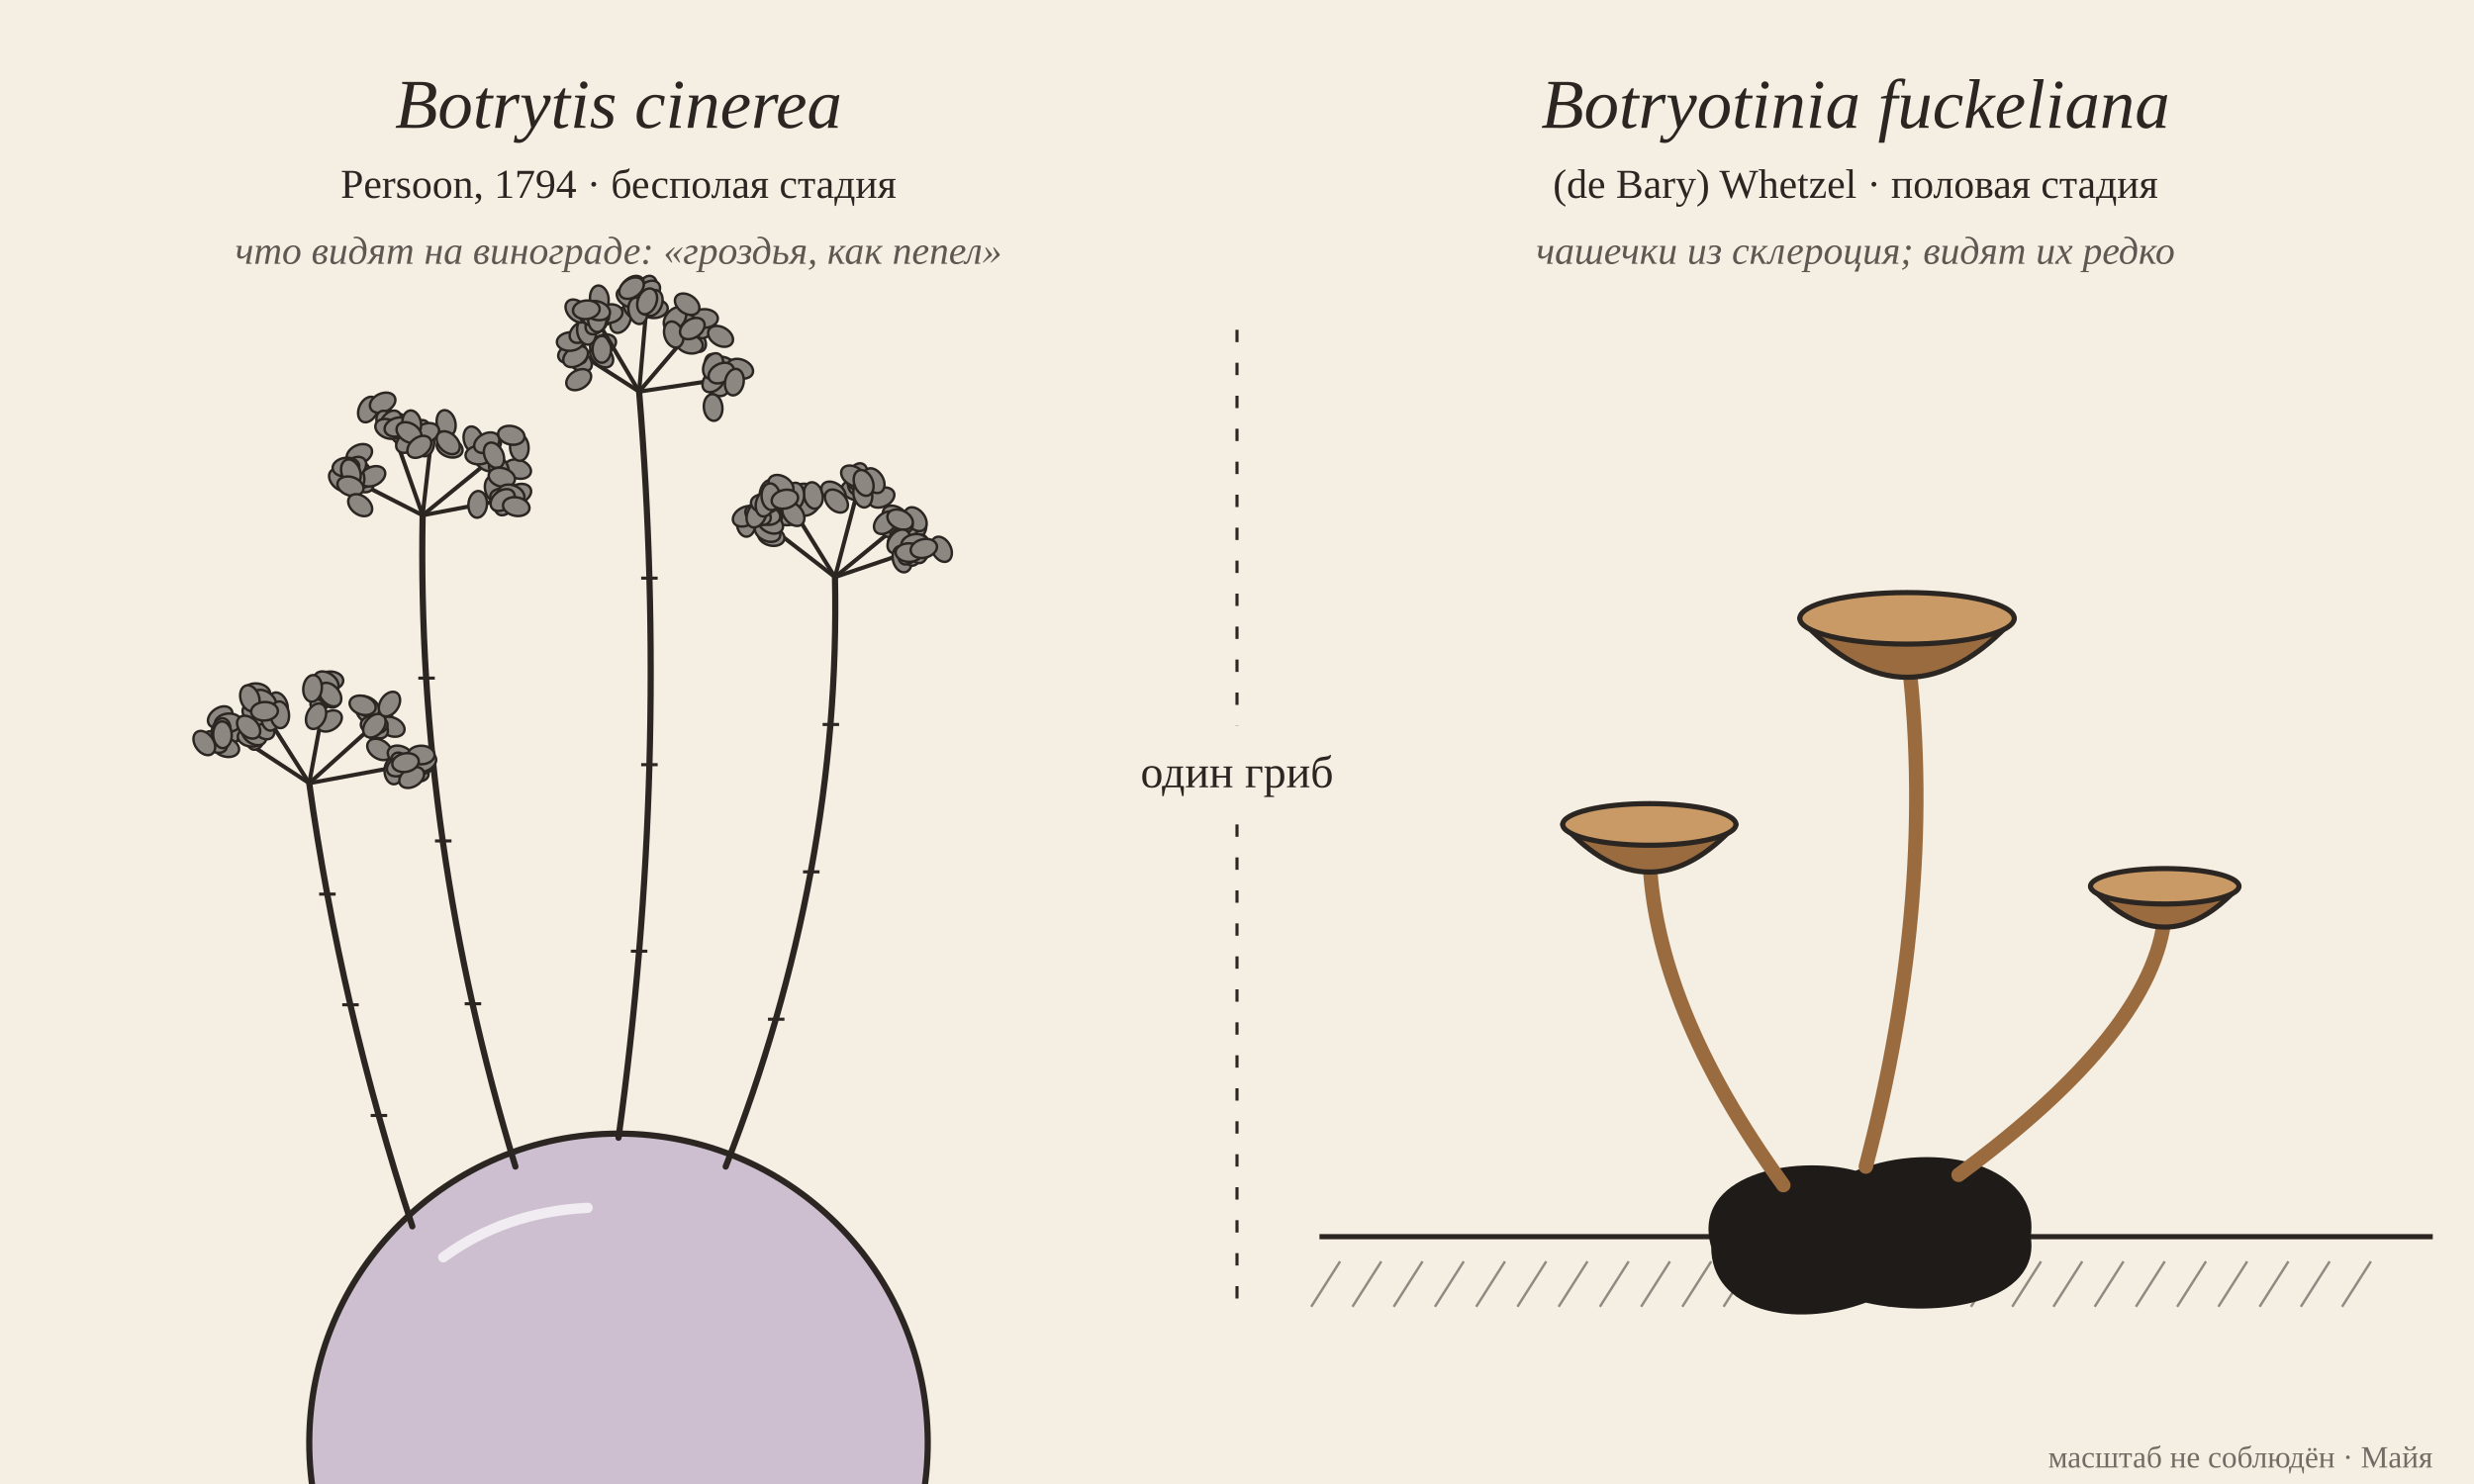
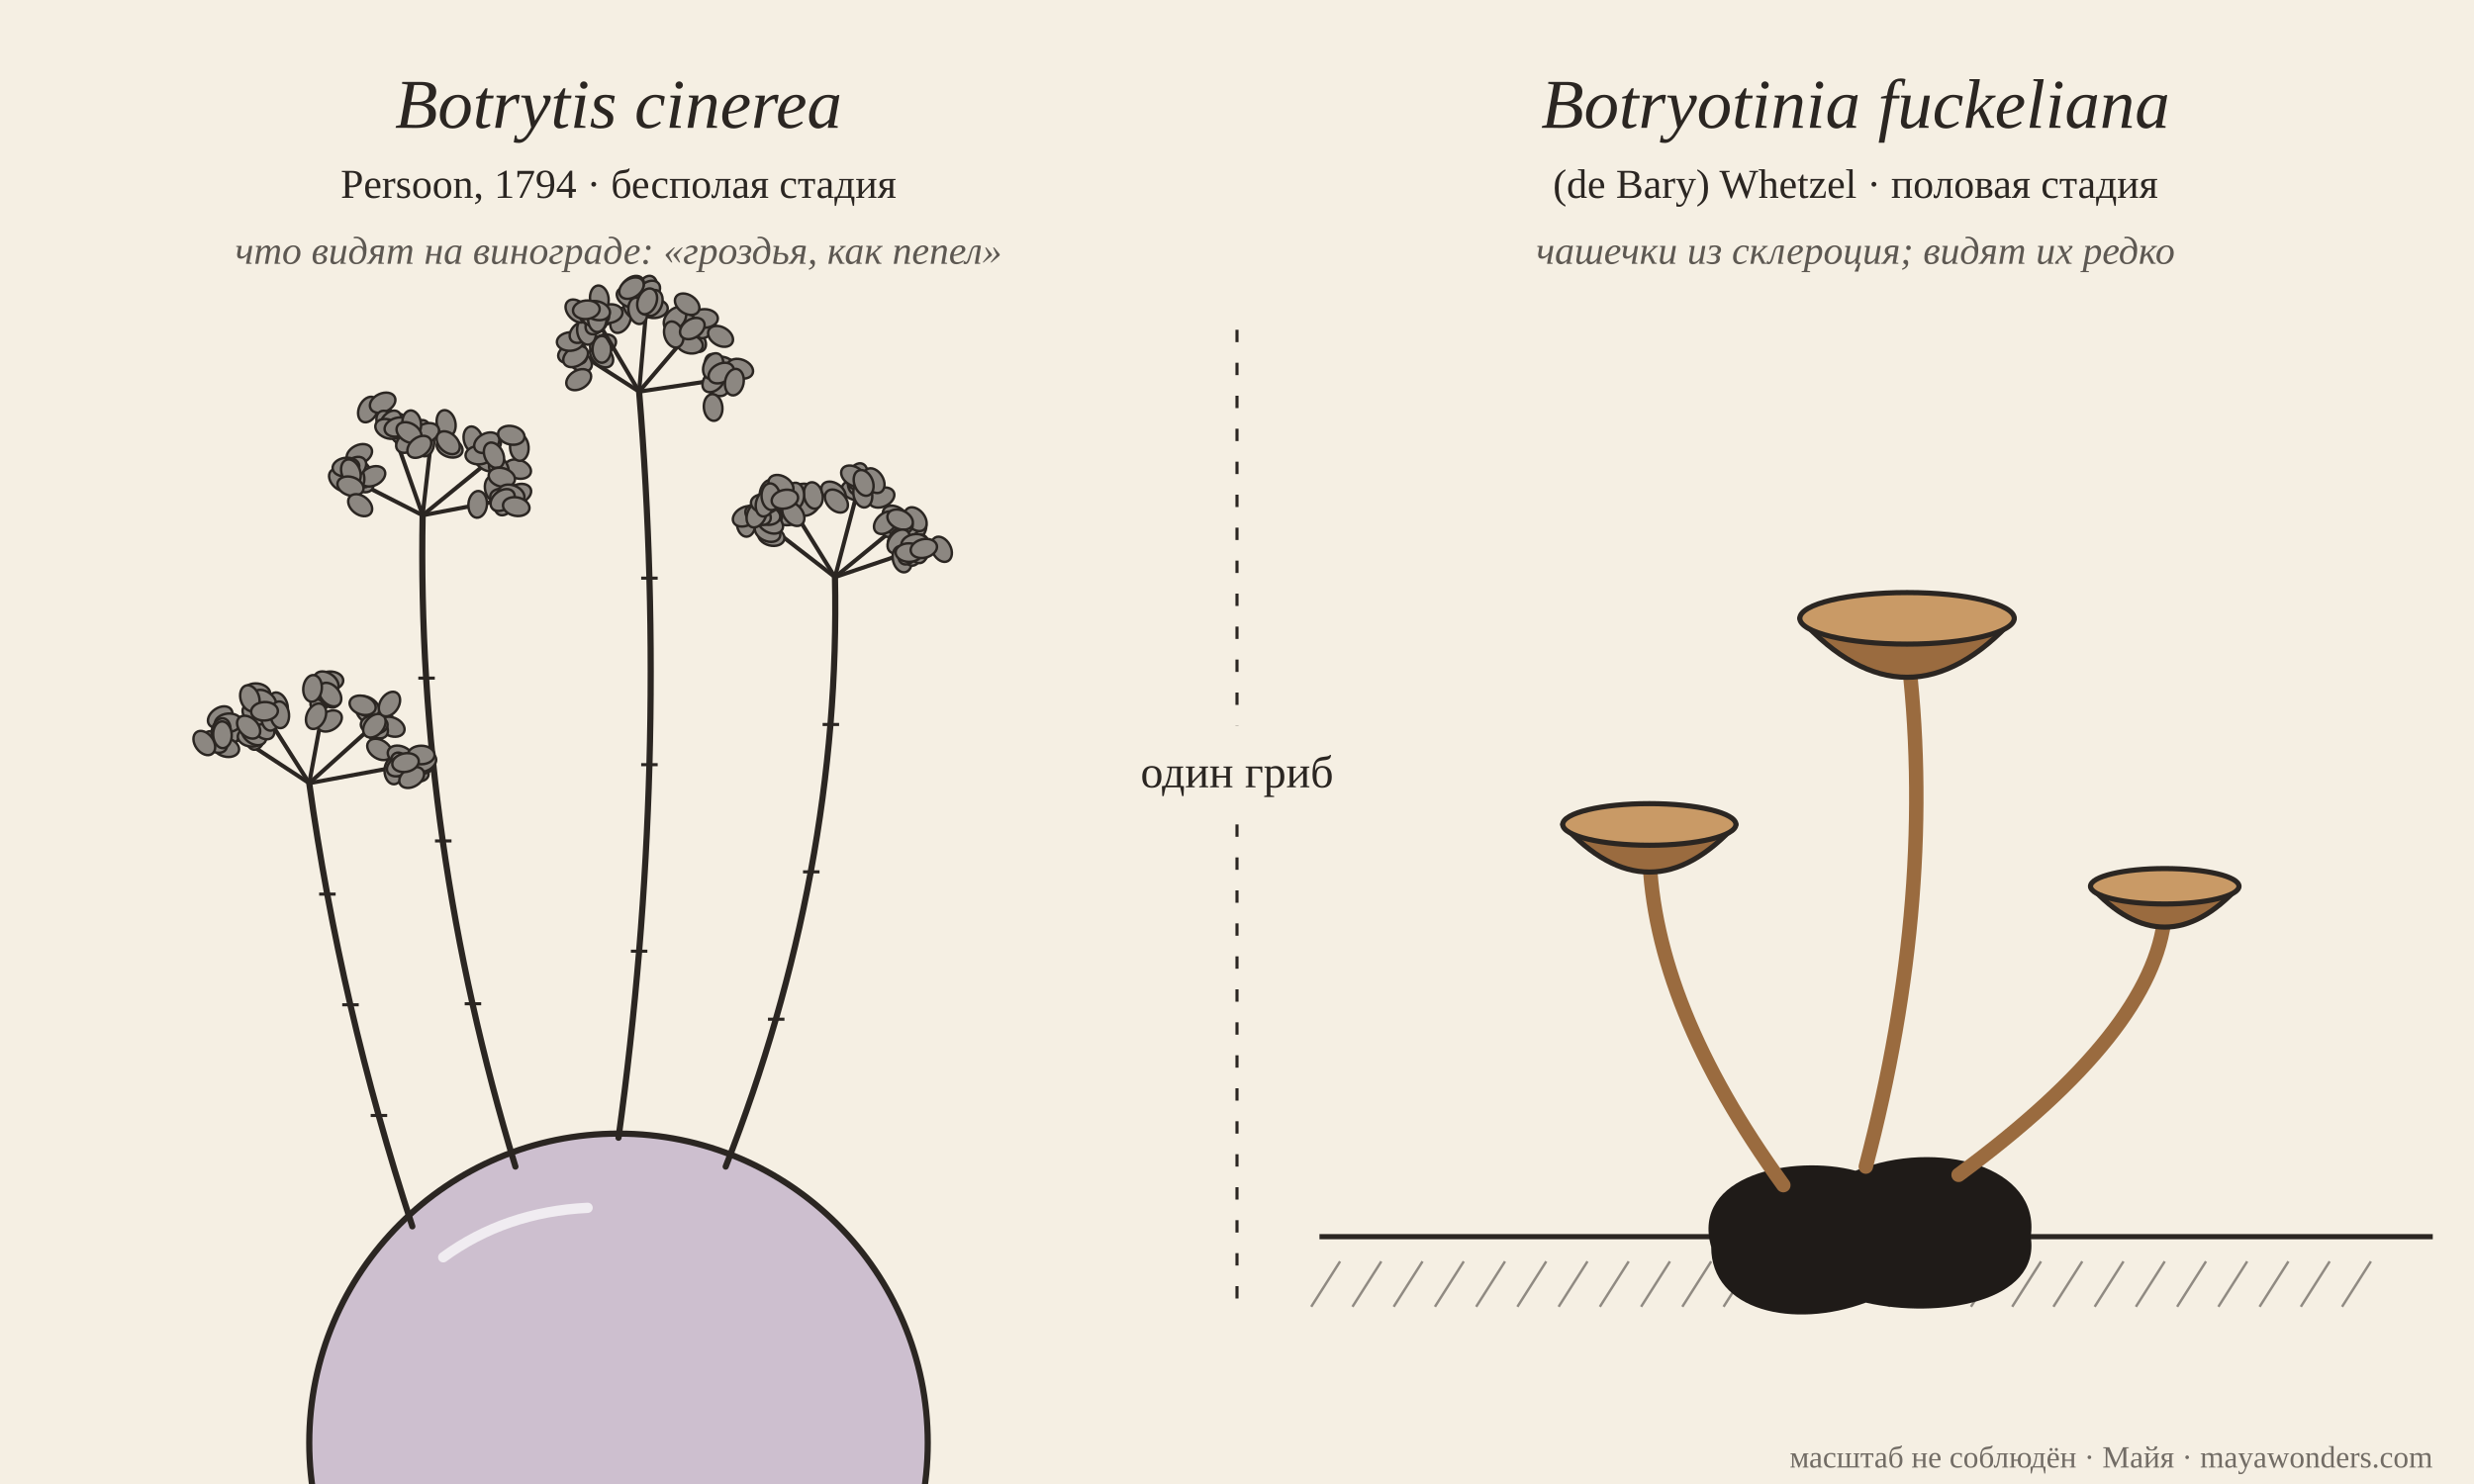
<svg xmlns="http://www.w3.org/2000/svg" viewBox="0 0 1200 720" width="1200" height="720" role="img" aria-label="Botrytis cinerea и Botryotinia fuckeliana: две стадии одного гриба">
  <rect width="1200" height="720" fill="#f5efe3" />
  <text x="300" y="62" text-anchor="middle" font-family="Georgia, 'Times New Roman', serif" font-size="34" font-style="italic" fill="#2b2622">Botrytis cinerea</text>
  <text x="300" y="96" text-anchor="middle" font-family="Georgia, 'Times New Roman', serif" font-size="20" fill="#2b2622">Persoon, 1794 · бесполая стадия</text>
  <text x="900" y="62" text-anchor="middle" font-family="Georgia, 'Times New Roman', serif" font-size="34" font-style="italic" fill="#2b2622">Botryotinia fuckeliana</text>
  <text x="900" y="96" text-anchor="middle" font-family="Georgia, 'Times New Roman', serif" font-size="20" fill="#2b2622">(de Bary) Whetzel · половая стадия</text>
  <path d="M 600 160 V 640" stroke="#2b2622" stroke-width="1.5" stroke-dasharray="6 10" />
  <rect x="530" y="352" width="140" height="44" fill="#f5efe3" />
  <text x="600" y="382" text-anchor="middle" font-family="Georgia, 'Times New Roman', serif" font-size="22" fill="#2b2622">один гриб</text>
  <circle cx="300" cy="700" r="150" fill="#cdbfcf" stroke="#2b2622" stroke-width="3" />
  <path d="M 215 610 q 30 -22 70 -24" fill="none" stroke="#ffffff" stroke-width="5" stroke-linecap="round" opacity="0.7" />
  <path d="M 250 566 Q 202 408 205 250" fill="none" stroke="#2b2622" stroke-width="3" stroke-linecap="round" />
  <path d="M 225.4 487.0 h 8" stroke="#2b2622" stroke-width="1.5" />
  <path d="M 211.0 408.0 h 8" stroke="#2b2622" stroke-width="1.5" />
  <path d="M 202.9 329.0 h 8" stroke="#2b2622" stroke-width="1.5" />
  <path d="M 205 250 L 171.5 232.9" stroke="#2b2622" stroke-width="2" stroke-linecap="round" />
  <ellipse cx="174.3" cy="220.4" rx="6.5" ry="4.5" transform="rotate(154 174.3 220.4)" fill="#8c8781" stroke="#2b2622" stroke-width="1.2" />
  <ellipse cx="175.2" cy="233.6" rx="6.5" ry="4.5" transform="rotate(35 175.2 233.6)" fill="#8c8781" stroke="#2b2622" stroke-width="1.2" />
  <ellipse cx="165.3" cy="232.9" rx="6.5" ry="4.5" transform="rotate(42 165.3 232.9)" fill="#8c8781" stroke="#2b2622" stroke-width="1.2" />
  <ellipse cx="175.7" cy="230.1" rx="6.5" ry="4.5" transform="rotate(71 175.7 230.1)" fill="#8c8781" stroke="#2b2622" stroke-width="1.2" />
  <ellipse cx="180.7" cy="231.1" rx="6.5" ry="4.5" transform="rotate(154 180.7 231.1)" fill="#8c8781" stroke="#2b2622" stroke-width="1.2" />
  <ellipse cx="172.1" cy="231.3" rx="6.5" ry="4.5" transform="rotate(76 172.1 231.3)" fill="#8c8781" stroke="#2b2622" stroke-width="1.2" />
  <ellipse cx="171.8" cy="227.0" rx="6.5" ry="4.5" transform="rotate(142 171.8 227.0)" fill="#8c8781" stroke="#2b2622" stroke-width="1.2" />
  <ellipse cx="167.8" cy="226.6" rx="6.5" ry="4.5" transform="rotate(173 167.8 226.6)" fill="#8c8781" stroke="#2b2622" stroke-width="1.2" />
  <ellipse cx="170.2" cy="229.2" rx="6.5" ry="4.5" transform="rotate(70 170.2 229.2)" fill="#8c8781" stroke="#2b2622" stroke-width="1.2" />
  <ellipse cx="170.0" cy="235.9" rx="6.5" ry="4.5" transform="rotate(18 170.0 235.9)" fill="#8c8781" stroke="#2b2622" stroke-width="1.2" />
  <ellipse cx="174.7" cy="245.1" rx="6.5" ry="4.5" transform="rotate(38 174.7 245.1)" fill="#8c8781" stroke="#2b2622" stroke-width="1.2" />
  <path d="M 205 250 L 188.9 204.1" stroke="#2b2622" stroke-width="2" stroke-linecap="round" />
  <ellipse cx="178.6" cy="198.7" rx="6.5" ry="4.5" transform="rotate(115 178.6 198.7)" fill="#8c8781" stroke="#2b2622" stroke-width="1.2" />
  <ellipse cx="188.7" cy="204.9" rx="6.5" ry="4.5" transform="rotate(73 188.7 204.9)" fill="#8c8781" stroke="#2b2622" stroke-width="1.2" />
  <ellipse cx="185.6" cy="195.4" rx="6.5" ry="4.5" transform="rotate(155 185.6 195.4)" fill="#8c8781" stroke="#2b2622" stroke-width="1.2" />
  <ellipse cx="191.2" cy="206.3" rx="6.5" ry="4.5" transform="rotate(52 191.2 206.3)" fill="#8c8781" stroke="#2b2622" stroke-width="1.2" />
  <ellipse cx="187.7" cy="205.3" rx="6.5" ry="4.5" transform="rotate(58 187.7 205.3)" fill="#8c8781" stroke="#2b2622" stroke-width="1.2" />
  <ellipse cx="191.0" cy="205.6" rx="6.5" ry="4.5" transform="rotate(155 191.0 205.6)" fill="#8c8781" stroke="#2b2622" stroke-width="1.2" />
  <ellipse cx="195.6" cy="211.5" rx="6.5" ry="4.5" transform="rotate(28 195.6 211.5)" fill="#8c8781" stroke="#2b2622" stroke-width="1.2" />
  <ellipse cx="189.4" cy="205.1" rx="6.5" ry="4.5" transform="rotate(126 189.4 205.1)" fill="#8c8781" stroke="#2b2622" stroke-width="1.2" />
  <ellipse cx="197.8" cy="208.9" rx="6.5" ry="4.5" transform="rotate(137 197.8 208.9)" fill="#8c8781" stroke="#2b2622" stroke-width="1.2" />
  <ellipse cx="188.3" cy="208.1" rx="6.5" ry="4.5" transform="rotate(22 188.3 208.1)" fill="#8c8781" stroke="#2b2622" stroke-width="1.2" />
  <ellipse cx="192.9" cy="207.2" rx="6.5" ry="4.5" transform="rotate(164 192.9 207.2)" fill="#8c8781" stroke="#2b2622" stroke-width="1.2" />
  <path d="M 205 250 L 208.9 215.6" stroke="#2b2622" stroke-width="2" stroke-linecap="round" />
  <ellipse cx="203.4" cy="214.9" rx="6.5" ry="4.5" transform="rotate(1 203.4 214.9)" fill="#8c8781" stroke="#2b2622" stroke-width="1.2" />
  <ellipse cx="216.4" cy="205.4" rx="6.5" ry="4.5" transform="rotate(77 216.4 205.4)" fill="#8c8781" stroke="#2b2622" stroke-width="1.2" />
  <ellipse cx="203.1" cy="209.7" rx="6.5" ry="4.5" transform="rotate(126 203.1 209.7)" fill="#8c8781" stroke="#2b2622" stroke-width="1.2" />
  <ellipse cx="206.1" cy="214.9" rx="6.5" ry="4.5" transform="rotate(93 206.1 214.9)" fill="#8c8781" stroke="#2b2622" stroke-width="1.2" />
  <ellipse cx="206.7" cy="210.1" rx="6.5" ry="4.5" transform="rotate(158 206.7 210.1)" fill="#8c8781" stroke="#2b2622" stroke-width="1.2" />
  <ellipse cx="218.1" cy="217.2" rx="6.5" ry="4.5" transform="rotate(21 218.1 217.2)" fill="#8c8781" stroke="#2b2622" stroke-width="1.2" />
  <ellipse cx="199.7" cy="205.6" rx="6.5" ry="4.5" transform="rotate(82 199.7 205.6)" fill="#8c8781" stroke="#2b2622" stroke-width="1.2" />
  <ellipse cx="198.0" cy="214.4" rx="6.5" ry="4.5" transform="rotate(143 198.0 214.4)" fill="#8c8781" stroke="#2b2622" stroke-width="1.2" />
  <ellipse cx="198.4" cy="209.9" rx="6.5" ry="4.5" transform="rotate(30 198.4 209.9)" fill="#8c8781" stroke="#2b2622" stroke-width="1.2" />
  <ellipse cx="203.4" cy="216.8" rx="6.5" ry="4.5" transform="rotate(142 203.4 216.8)" fill="#8c8781" stroke="#2b2622" stroke-width="1.2" />
  <ellipse cx="217.4" cy="214.8" rx="6.5" ry="4.5" transform="rotate(44 217.4 214.8)" fill="#8c8781" stroke="#2b2622" stroke-width="1.2" />
  <path d="M 205 250 L 240.4 221.1" stroke="#2b2622" stroke-width="2" stroke-linecap="round" />
  <ellipse cx="251.2" cy="227.6" rx="6.5" ry="4.5" transform="rotate(17 251.2 227.6)" fill="#8c8781" stroke="#2b2622" stroke-width="1.2" />
  <ellipse cx="237.9" cy="221.5" rx="6.5" ry="4.5" transform="rotate(81 237.9 221.5)" fill="#8c8781" stroke="#2b2622" stroke-width="1.2" />
  <ellipse cx="235.9" cy="223.4" rx="6.5" ry="4.5" transform="rotate(37 235.9 223.4)" fill="#8c8781" stroke="#2b2622" stroke-width="1.2" />
  <ellipse cx="242.0" cy="227.5" rx="6.5" ry="4.5" transform="rotate(68 242.0 227.5)" fill="#8c8781" stroke="#2b2622" stroke-width="1.2" />
  <ellipse cx="229.5" cy="213.3" rx="6.5" ry="4.5" transform="rotate(75 229.5 213.3)" fill="#8c8781" stroke="#2b2622" stroke-width="1.2" />
  <ellipse cx="236.6" cy="215.8" rx="6.5" ry="4.5" transform="rotate(164 236.6 215.8)" fill="#8c8781" stroke="#2b2622" stroke-width="1.2" />
  <ellipse cx="251.9" cy="217.1" rx="6.5" ry="4.5" transform="rotate(86 251.9 217.1)" fill="#8c8781" stroke="#2b2622" stroke-width="1.2" />
  <ellipse cx="232.3" cy="220.8" rx="6.5" ry="4.5" transform="rotate(178 232.3 220.8)" fill="#8c8781" stroke="#2b2622" stroke-width="1.2" />
  <ellipse cx="236.1" cy="214.8" rx="6.5" ry="4.5" transform="rotate(152 236.1 214.8)" fill="#8c8781" stroke="#2b2622" stroke-width="1.2" />
  <ellipse cx="248.0" cy="211.2" rx="6.5" ry="4.5" transform="rotate(12 248.0 211.2)" fill="#8c8781" stroke="#2b2622" stroke-width="1.2" />
  <ellipse cx="239.6" cy="220.9" rx="6.5" ry="4.5" transform="rotate(65 239.6 220.9)" fill="#8c8781" stroke="#2b2622" stroke-width="1.2" />
  <path d="M 205 250 L 243.8 242.6" stroke="#2b2622" stroke-width="2" stroke-linecap="round" />
  <ellipse cx="243.4" cy="232.5" rx="6.5" ry="4.5" transform="rotate(44 243.4 232.5)" fill="#8c8781" stroke="#2b2622" stroke-width="1.2" />
  <ellipse cx="239.8" cy="237.3" rx="6.5" ry="4.5" transform="rotate(76 239.8 237.3)" fill="#8c8781" stroke="#2b2622" stroke-width="1.2" />
  <ellipse cx="243.4" cy="231.6" rx="6.5" ry="4.5" transform="rotate(15 243.4 231.6)" fill="#8c8781" stroke="#2b2622" stroke-width="1.2" />
  <ellipse cx="244.2" cy="241.7" rx="6.5" ry="4.5" transform="rotate(12 244.2 241.7)" fill="#8c8781" stroke="#2b2622" stroke-width="1.2" />
  <ellipse cx="243.9" cy="242.5" rx="6.5" ry="4.5" transform="rotate(129 243.9 242.5)" fill="#8c8781" stroke="#2b2622" stroke-width="1.2" />
  <ellipse cx="231.7" cy="244.7" rx="6.5" ry="4.5" transform="rotate(95 231.7 244.7)" fill="#8c8781" stroke="#2b2622" stroke-width="1.2" />
  <ellipse cx="251.4" cy="239.6" rx="6.5" ry="4.5" transform="rotate(157 251.4 239.6)" fill="#8c8781" stroke="#2b2622" stroke-width="1.2" />
  <ellipse cx="245.0" cy="243.9" rx="6.5" ry="4.5" transform="rotate(118 245.0 243.9)" fill="#8c8781" stroke="#2b2622" stroke-width="1.2" />
  <ellipse cx="248.1" cy="239.9" rx="6.5" ry="4.5" transform="rotate(21 248.1 239.9)" fill="#8c8781" stroke="#2b2622" stroke-width="1.2" />
  <ellipse cx="243.8" cy="242.6" rx="6.5" ry="4.5" transform="rotate(143 243.8 242.6)" fill="#8c8781" stroke="#2b2622" stroke-width="1.2" />
  <ellipse cx="250.4" cy="245.8" rx="6.5" ry="4.5" transform="rotate(11 250.4 245.8)" fill="#8c8781" stroke="#2b2622" stroke-width="1.2" />
  <path d="M 300 552 Q 325 371 310 190" fill="none" stroke="#2b2622" stroke-width="3" stroke-linecap="round" />
  <path d="M 306.0 461.5 h 8" stroke="#2b2622" stroke-width="1.5" />
  <path d="M 311.0 371.0 h 8" stroke="#2b2622" stroke-width="1.5" />
  <path d="M 311.0 280.5 h 8" stroke="#2b2622" stroke-width="1.5" />
  <path d="M 310 190 L 279.3 170.3" stroke="#2b2622" stroke-width="2" stroke-linecap="round" />
  <ellipse cx="291.8" cy="172.7" rx="6.5" ry="4.5" transform="rotate(44 291.8 172.7)" fill="#8c8781" stroke="#2b2622" stroke-width="1.2" />
  <ellipse cx="281.2" cy="175.1" rx="6.5" ry="4.5" transform="rotate(36 281.2 175.1)" fill="#8c8781" stroke="#2b2622" stroke-width="1.2" />
  <ellipse cx="292.5" cy="167.0" rx="6.5" ry="4.5" transform="rotate(160 292.5 167.0)" fill="#8c8781" stroke="#2b2622" stroke-width="1.2" />
  <ellipse cx="277.1" cy="171.6" rx="6.5" ry="4.5" transform="rotate(163 277.1 171.6)" fill="#8c8781" stroke="#2b2622" stroke-width="1.2" />
  <ellipse cx="279.8" cy="170.4" rx="6.5" ry="4.5" transform="rotate(62 279.8 170.4)" fill="#8c8781" stroke="#2b2622" stroke-width="1.2" />
  <ellipse cx="279.2" cy="173.0" rx="6.5" ry="4.5" transform="rotate(148 279.2 173.0)" fill="#8c8781" stroke="#2b2622" stroke-width="1.2" />
  <ellipse cx="276.6" cy="165.7" rx="6.5" ry="4.5" transform="rotate(176 276.6 165.7)" fill="#8c8781" stroke="#2b2622" stroke-width="1.2" />
  <ellipse cx="282.1" cy="161.0" rx="6.5" ry="4.5" transform="rotate(141 282.1 161.0)" fill="#8c8781" stroke="#2b2622" stroke-width="1.2" />
  <ellipse cx="291.9" cy="169.5" rx="6.5" ry="4.5" transform="rotate(90 291.9 169.5)" fill="#8c8781" stroke="#2b2622" stroke-width="1.2" />
  <ellipse cx="284.5" cy="160.8" rx="6.5" ry="4.5" transform="rotate(79 284.5 160.8)" fill="#8c8781" stroke="#2b2622" stroke-width="1.2" />
  <ellipse cx="280.7" cy="184.2" rx="6.5" ry="4.5" transform="rotate(149 280.7 184.2)" fill="#8c8781" stroke="#2b2622" stroke-width="1.2" />
  <path d="M 310 190 L 289.8 155.7" stroke="#2b2622" stroke-width="2" stroke-linecap="round" />
  <ellipse cx="279.9" cy="150.9" rx="6.5" ry="4.5" transform="rotate(45 279.9 150.9)" fill="#8c8781" stroke="#2b2622" stroke-width="1.2" />
  <ellipse cx="301.0" cy="155.4" rx="6.5" ry="4.5" transform="rotate(118 301.0 155.4)" fill="#8c8781" stroke="#2b2622" stroke-width="1.2" />
  <ellipse cx="289.5" cy="156.5" rx="6.5" ry="4.5" transform="rotate(132 289.5 156.5)" fill="#8c8781" stroke="#2b2622" stroke-width="1.2" />
  <ellipse cx="287.8" cy="152.8" rx="6.5" ry="4.5" transform="rotate(166 287.8 152.8)" fill="#8c8781" stroke="#2b2622" stroke-width="1.2" />
  <ellipse cx="291.4" cy="152.8" rx="6.5" ry="4.5" transform="rotate(19 291.4 152.8)" fill="#8c8781" stroke="#2b2622" stroke-width="1.2" />
  <ellipse cx="295.5" cy="152.2" rx="6.5" ry="4.5" transform="rotate(170 295.5 152.2)" fill="#8c8781" stroke="#2b2622" stroke-width="1.2" />
  <ellipse cx="289.0" cy="153.8" rx="6.5" ry="4.5" transform="rotate(175 289.0 153.8)" fill="#8c8781" stroke="#2b2622" stroke-width="1.2" />
  <ellipse cx="289.7" cy="154.6" rx="6.5" ry="4.5" transform="rotate(90 289.7 154.6)" fill="#8c8781" stroke="#2b2622" stroke-width="1.2" />
  <ellipse cx="290.7" cy="145.0" rx="6.5" ry="4.5" transform="rotate(83 290.7 145.0)" fill="#8c8781" stroke="#2b2622" stroke-width="1.2" />
  <ellipse cx="289.5" cy="150.7" rx="6.5" ry="4.5" transform="rotate(15 289.5 150.7)" fill="#8c8781" stroke="#2b2622" stroke-width="1.2" />
  <ellipse cx="284.4" cy="150.3" rx="6.5" ry="4.5" transform="rotate(174 284.4 150.3)" fill="#8c8781" stroke="#2b2622" stroke-width="1.2" />
  <path d="M 310 190 L 313.8 146.2" stroke="#2b2622" stroke-width="2" stroke-linecap="round" />
  <ellipse cx="313.9" cy="140.1" rx="6.5" ry="4.5" transform="rotate(111 313.9 140.1)" fill="#8c8781" stroke="#2b2622" stroke-width="1.2" />
  <ellipse cx="307.6" cy="149.3" rx="6.5" ry="4.5" transform="rotate(53 307.6 149.3)" fill="#8c8781" stroke="#2b2622" stroke-width="1.2" />
  <ellipse cx="314.4" cy="141.6" rx="6.5" ry="4.5" transform="rotate(140 314.4 141.6)" fill="#8c8781" stroke="#2b2622" stroke-width="1.2" />
  <ellipse cx="305.3" cy="144.3" rx="6.5" ry="4.5" transform="rotate(27 305.3 144.3)" fill="#8c8781" stroke="#2b2622" stroke-width="1.2" />
  <ellipse cx="317.4" cy="149.8" rx="6.5" ry="4.5" transform="rotate(177 317.4 149.8)" fill="#8c8781" stroke="#2b2622" stroke-width="1.2" />
  <ellipse cx="309.4" cy="150.8" rx="6.5" ry="4.5" transform="rotate(77 309.4 150.8)" fill="#8c8781" stroke="#2b2622" stroke-width="1.2" />
  <ellipse cx="306.6" cy="139.3" rx="6.5" ry="4.5" transform="rotate(139 306.6 139.3)" fill="#8c8781" stroke="#2b2622" stroke-width="1.2" />
  <ellipse cx="315.2" cy="146.7" rx="6.5" ry="4.5" transform="rotate(119 315.2 146.7)" fill="#8c8781" stroke="#2b2622" stroke-width="1.2" />
  <ellipse cx="306.3" cy="139.8" rx="6.5" ry="4.5" transform="rotate(146 306.3 139.8)" fill="#8c8781" stroke="#2b2622" stroke-width="1.2" />
  <ellipse cx="316.6" cy="147.0" rx="6.5" ry="4.5" transform="rotate(111 316.6 147.0)" fill="#8c8781" stroke="#2b2622" stroke-width="1.2" />
  <ellipse cx="313.9" cy="146.2" rx="6.5" ry="4.5" transform="rotate(112 313.9 146.2)" fill="#8c8781" stroke="#2b2622" stroke-width="1.2" />
  <path d="M 310 190 L 336.6 158.8" stroke="#2b2622" stroke-width="2" stroke-linecap="round" />
  <ellipse cx="336.9" cy="165.1" rx="6.5" ry="4.5" transform="rotate(47 336.9 165.1)" fill="#8c8781" stroke="#2b2622" stroke-width="1.2" />
  <ellipse cx="342.1" cy="158.0" rx="6.5" ry="4.5" transform="rotate(118 342.1 158.0)" fill="#8c8781" stroke="#2b2622" stroke-width="1.2" />
  <ellipse cx="341.7" cy="154.5" rx="6.5" ry="4.5" transform="rotate(180 341.7 154.5)" fill="#8c8781" stroke="#2b2622" stroke-width="1.2" />
  <ellipse cx="349.5" cy="163.2" rx="6.5" ry="4.5" transform="rotate(30 349.5 163.2)" fill="#8c8781" stroke="#2b2622" stroke-width="1.2" />
  <ellipse cx="331.7" cy="159.9" rx="6.5" ry="4.5" transform="rotate(8 331.7 159.9)" fill="#8c8781" stroke="#2b2622" stroke-width="1.2" />
  <ellipse cx="334.5" cy="158.6" rx="6.5" ry="4.5" transform="rotate(66 334.5 158.6)" fill="#8c8781" stroke="#2b2622" stroke-width="1.2" />
  <ellipse cx="334.5" cy="166.9" rx="6.5" ry="4.5" transform="rotate(13 334.5 166.9)" fill="#8c8781" stroke="#2b2622" stroke-width="1.2" />
  <ellipse cx="327.4" cy="154.7" rx="6.5" ry="4.5" transform="rotate(131 327.4 154.7)" fill="#8c8781" stroke="#2b2622" stroke-width="1.2" />
  <ellipse cx="326.8" cy="162.3" rx="6.5" ry="4.5" transform="rotate(72 326.8 162.3)" fill="#8c8781" stroke="#2b2622" stroke-width="1.2" />
  <ellipse cx="333.3" cy="147.6" rx="6.5" ry="4.5" transform="rotate(34 333.3 147.6)" fill="#8c8781" stroke="#2b2622" stroke-width="1.2" />
  <ellipse cx="335.8" cy="159.4" rx="6.5" ry="4.5" transform="rotate(147 335.8 159.4)" fill="#8c8781" stroke="#2b2622" stroke-width="1.2" />
  <path d="M 310 190 L 348.1 184.3" stroke="#2b2622" stroke-width="2" stroke-linecap="round" />
  <ellipse cx="352.7" cy="178.8" rx="6.5" ry="4.5" transform="rotate(18 352.7 178.8)" fill="#8c8781" stroke="#2b2622" stroke-width="1.2" />
  <ellipse cx="347.1" cy="177.8" rx="6.5" ry="4.5" transform="rotate(59 347.1 177.8)" fill="#8c8781" stroke="#2b2622" stroke-width="1.2" />
  <ellipse cx="350.6" cy="177.7" rx="6.5" ry="4.5" transform="rotate(16 350.6 177.7)" fill="#8c8781" stroke="#2b2622" stroke-width="1.2" />
  <ellipse cx="349.5" cy="183.7" rx="6.5" ry="4.5" transform="rotate(124 349.5 183.7)" fill="#8c8781" stroke="#2b2622" stroke-width="1.2" />
  <ellipse cx="347.3" cy="186.9" rx="6.5" ry="4.5" transform="rotate(36 347.3 186.9)" fill="#8c8781" stroke="#2b2622" stroke-width="1.2" />
  <ellipse cx="346.2" cy="184.6" rx="6.5" ry="4.5" transform="rotate(132 346.2 184.6)" fill="#8c8781" stroke="#2b2622" stroke-width="1.2" />
  <ellipse cx="345.9" cy="177.6" rx="6.5" ry="4.5" transform="rotate(114 345.9 177.6)" fill="#8c8781" stroke="#2b2622" stroke-width="1.2" />
  <ellipse cx="359.0" cy="178.9" rx="6.5" ry="4.5" transform="rotate(21 359.0 178.9)" fill="#8c8781" stroke="#2b2622" stroke-width="1.2" />
  <ellipse cx="345.9" cy="197.7" rx="6.5" ry="4.5" transform="rotate(84 345.9 197.7)" fill="#8c8781" stroke="#2b2622" stroke-width="1.2" />
  <ellipse cx="349.8" cy="181.0" rx="6.5" ry="4.5" transform="rotate(152 349.8 181.0)" fill="#8c8781" stroke="#2b2622" stroke-width="1.2" />
  <ellipse cx="356.2" cy="185.4" rx="6.5" ry="4.5" transform="rotate(101 356.2 185.4)" fill="#8c8781" stroke="#2b2622" stroke-width="1.2" />
  <path d="M 352 566 Q 408 423 405 280" fill="none" stroke="#2b2622" stroke-width="3" stroke-linecap="round" />
  <path d="M 372.5 494.5 h 8" stroke="#2b2622" stroke-width="1.5" />
  <path d="M 389.5 423.0 h 8" stroke="#2b2622" stroke-width="1.5" />
  <path d="M 399.0 351.5 h 8" stroke="#2b2622" stroke-width="1.5" />
  <path d="M 405 280 L 372.7 255.0" stroke="#2b2622" stroke-width="2" stroke-linecap="round" />
  <ellipse cx="361.9" cy="253.9" rx="6.5" ry="4.5" transform="rotate(87 361.9 253.9)" fill="#8c8781" stroke="#2b2622" stroke-width="1.2" />
  <ellipse cx="374.1" cy="260.2" rx="6.5" ry="4.5" transform="rotate(15 374.1 260.2)" fill="#8c8781" stroke="#2b2622" stroke-width="1.2" />
  <ellipse cx="382.3" cy="250.3" rx="6.5" ry="4.5" transform="rotate(174 382.3 250.3)" fill="#8c8781" stroke="#2b2622" stroke-width="1.2" />
  <ellipse cx="372.3" cy="258.0" rx="6.5" ry="4.5" transform="rotate(25 372.3 258.0)" fill="#8c8781" stroke="#2b2622" stroke-width="1.2" />
  <ellipse cx="373.0" cy="249.8" rx="6.5" ry="4.5" transform="rotate(17 373.0 249.8)" fill="#8c8781" stroke="#2b2622" stroke-width="1.2" />
  <ellipse cx="373.7" cy="253.9" rx="6.5" ry="4.5" transform="rotate(28 373.7 253.9)" fill="#8c8781" stroke="#2b2622" stroke-width="1.2" />
  <ellipse cx="372.0" cy="250.1" rx="6.5" ry="4.5" transform="rotate(9 372.0 250.1)" fill="#8c8781" stroke="#2b2622" stroke-width="1.2" />
  <ellipse cx="361.6" cy="250.5" rx="6.5" ry="4.5" transform="rotate(153 361.6 250.5)" fill="#8c8781" stroke="#2b2622" stroke-width="1.2" />
  <ellipse cx="367.7" cy="249.8" rx="6.5" ry="4.5" transform="rotate(26 367.7 249.8)" fill="#8c8781" stroke="#2b2622" stroke-width="1.2" />
  <ellipse cx="367.0" cy="249.7" rx="6.5" ry="4.5" transform="rotate(114 367.0 249.7)" fill="#8c8781" stroke="#2b2622" stroke-width="1.2" />
  <ellipse cx="370.7" cy="244.4" rx="6.5" ry="4.5" transform="rotate(8 370.7 244.4)" fill="#8c8781" stroke="#2b2622" stroke-width="1.2" />
  <path d="M 405 280 L 381.6 242.2" stroke="#2b2622" stroke-width="2" stroke-linecap="round" />
  <ellipse cx="373.1" cy="239.2" rx="6.5" ry="4.5" transform="rotate(103 373.1 239.2)" fill="#8c8781" stroke="#2b2622" stroke-width="1.2" />
  <ellipse cx="388.3" cy="239.6" rx="6.5" ry="4.5" transform="rotate(155 388.3 239.6)" fill="#8c8781" stroke="#2b2622" stroke-width="1.2" />
  <ellipse cx="392.4" cy="244.7" rx="6.5" ry="4.5" transform="rotate(137 392.4 244.7)" fill="#8c8781" stroke="#2b2622" stroke-width="1.2" />
  <ellipse cx="371.2" cy="244.2" rx="6.5" ry="4.5" transform="rotate(105 371.2 244.2)" fill="#8c8781" stroke="#2b2622" stroke-width="1.2" />
  <ellipse cx="381.2" cy="242.0" rx="6.5" ry="4.5" transform="rotate(97 381.2 242.0)" fill="#8c8781" stroke="#2b2622" stroke-width="1.2" />
  <ellipse cx="394.5" cy="240.4" rx="6.5" ry="4.5" transform="rotate(78 394.5 240.4)" fill="#8c8781" stroke="#2b2622" stroke-width="1.2" />
  <ellipse cx="385.5" cy="240.7" rx="6.5" ry="4.5" transform="rotate(96 385.5 240.7)" fill="#8c8781" stroke="#2b2622" stroke-width="1.2" />
  <ellipse cx="378.8" cy="235.5" rx="6.5" ry="4.5" transform="rotate(30 378.8 235.5)" fill="#8c8781" stroke="#2b2622" stroke-width="1.2" />
  <ellipse cx="373.9" cy="241.0" rx="6.5" ry="4.5" transform="rotate(84 373.9 241.0)" fill="#8c8781" stroke="#2b2622" stroke-width="1.2" />
  <ellipse cx="384.8" cy="249.4" rx="6.5" ry="4.5" transform="rotate(51 384.8 249.4)" fill="#8c8781" stroke="#2b2622" stroke-width="1.2" />
  <ellipse cx="380.7" cy="242.2" rx="6.5" ry="4.5" transform="rotate(167 380.7 242.2)" fill="#8c8781" stroke="#2b2622" stroke-width="1.2" />
  <path d="M 405 280 L 416.5 236.2" stroke="#2b2622" stroke-width="2" stroke-linecap="round" />
  <ellipse cx="416.5" cy="236.3" rx="6.5" ry="4.5" transform="rotate(16 416.5 236.3)" fill="#8c8781" stroke="#2b2622" stroke-width="1.2" />
  <ellipse cx="414.7" cy="238.0" rx="6.5" ry="4.5" transform="rotate(18 414.7 238.0)" fill="#8c8781" stroke="#2b2622" stroke-width="1.2" />
  <ellipse cx="404.3" cy="238.9" rx="6.5" ry="4.5" transform="rotate(35 404.3 238.9)" fill="#8c8781" stroke="#2b2622" stroke-width="1.2" />
  <ellipse cx="427.6" cy="241.4" rx="6.5" ry="4.5" transform="rotate(156 427.6 241.4)" fill="#8c8781" stroke="#2b2622" stroke-width="1.2" />
  <ellipse cx="415.8" cy="233.5" rx="6.5" ry="4.5" transform="rotate(100 415.8 233.5)" fill="#8c8781" stroke="#2b2622" stroke-width="1.2" />
  <ellipse cx="415.9" cy="231.0" rx="6.5" ry="4.5" transform="rotate(113 415.9 231.0)" fill="#8c8781" stroke="#2b2622" stroke-width="1.2" />
  <ellipse cx="414.0" cy="231.0" rx="6.5" ry="4.5" transform="rotate(32 414.0 231.0)" fill="#8c8781" stroke="#2b2622" stroke-width="1.2" />
  <ellipse cx="418.5" cy="239.8" rx="6.5" ry="4.5" transform="rotate(78 418.5 239.8)" fill="#8c8781" stroke="#2b2622" stroke-width="1.2" />
  <ellipse cx="405.7" cy="243.1" rx="6.5" ry="4.5" transform="rotate(45 405.7 243.1)" fill="#8c8781" stroke="#2b2622" stroke-width="1.2" />
  <ellipse cx="423.9" cy="233.2" rx="6.5" ry="4.5" transform="rotate(58 423.9 233.2)" fill="#8c8781" stroke="#2b2622" stroke-width="1.2" />
  <ellipse cx="418.9" cy="234.3" rx="6.5" ry="4.5" transform="rotate(68 418.9 234.3)" fill="#8c8781" stroke="#2b2622" stroke-width="1.2" />
  <path d="M 405 280 L 435.1 255.3" stroke="#2b2622" stroke-width="2" stroke-linecap="round" />
  <ellipse cx="444.1" cy="257.2" rx="6.5" ry="4.5" transform="rotate(124 444.1 257.2)" fill="#8c8781" stroke="#2b2622" stroke-width="1.2" />
  <ellipse cx="436.7" cy="254.0" rx="6.5" ry="4.5" transform="rotate(150 436.7 254.0)" fill="#8c8781" stroke="#2b2622" stroke-width="1.2" />
  <ellipse cx="434.4" cy="254.6" rx="6.5" ry="4.5" transform="rotate(40 434.4 254.6)" fill="#8c8781" stroke="#2b2622" stroke-width="1.2" />
  <ellipse cx="441.5" cy="255.1" rx="6.5" ry="4.5" transform="rotate(129 441.5 255.1)" fill="#8c8781" stroke="#2b2622" stroke-width="1.2" />
  <ellipse cx="432.9" cy="254.6" rx="6.5" ry="4.5" transform="rotate(123 432.9 254.6)" fill="#8c8781" stroke="#2b2622" stroke-width="1.2" />
  <ellipse cx="444.1" cy="251.9" rx="6.5" ry="4.5" transform="rotate(51 444.1 251.9)" fill="#8c8781" stroke="#2b2622" stroke-width="1.2" />
  <ellipse cx="436.2" cy="255.1" rx="6.5" ry="4.5" transform="rotate(178 436.2 255.1)" fill="#8c8781" stroke="#2b2622" stroke-width="1.2" />
  <ellipse cx="434.3" cy="250.4" rx="6.5" ry="4.5" transform="rotate(30 434.3 250.4)" fill="#8c8781" stroke="#2b2622" stroke-width="1.2" />
  <ellipse cx="435.7" cy="262.0" rx="6.5" ry="4.5" transform="rotate(120 435.7 262.0)" fill="#8c8781" stroke="#2b2622" stroke-width="1.2" />
  <ellipse cx="429.6" cy="253.6" rx="6.5" ry="4.5" transform="rotate(138 429.6 253.6)" fill="#8c8781" stroke="#2b2622" stroke-width="1.2" />
  <ellipse cx="436.6" cy="252.1" rx="6.5" ry="4.5" transform="rotate(25 436.6 252.1)" fill="#8c8781" stroke="#2b2622" stroke-width="1.2" />
  <path d="M 405 280 L 445.7 266.2" stroke="#2b2622" stroke-width="2" stroke-linecap="round" />
  <ellipse cx="435.9" cy="262.7" rx="6.5" ry="4.5" transform="rotate(130 435.9 262.7)" fill="#8c8781" stroke="#2b2622" stroke-width="1.2" />
  <ellipse cx="445.2" cy="266.3" rx="6.5" ry="4.5" transform="rotate(178 445.2 266.3)" fill="#8c8781" stroke="#2b2622" stroke-width="1.2" />
  <ellipse cx="437.6" cy="271.3" rx="6.5" ry="4.5" transform="rotate(75 437.6 271.3)" fill="#8c8781" stroke="#2b2622" stroke-width="1.2" />
  <ellipse cx="442.9" cy="268.0" rx="6.5" ry="4.5" transform="rotate(98 442.9 268.0)" fill="#8c8781" stroke="#2b2622" stroke-width="1.2" />
  <ellipse cx="440.8" cy="267.8" rx="6.5" ry="4.5" transform="rotate(120 440.8 267.8)" fill="#8c8781" stroke="#2b2622" stroke-width="1.2" />
  <ellipse cx="446.5" cy="265.8" rx="6.5" ry="4.5" transform="rotate(91 446.5 265.8)" fill="#8c8781" stroke="#2b2622" stroke-width="1.2" />
  <ellipse cx="445.2" cy="266.8" rx="6.5" ry="4.5" transform="rotate(77 445.2 266.8)" fill="#8c8781" stroke="#2b2622" stroke-width="1.2" />
  <ellipse cx="443.6" cy="263.7" rx="6.5" ry="4.5" transform="rotate(169 443.6 263.7)" fill="#8c8781" stroke="#2b2622" stroke-width="1.2" />
  <ellipse cx="456.7" cy="266.5" rx="6.5" ry="4.5" transform="rotate(62 456.7 266.5)" fill="#8c8781" stroke="#2b2622" stroke-width="1.2" />
  <ellipse cx="440.9" cy="268.1" rx="6.5" ry="4.5" transform="rotate(1 440.9 268.1)" fill="#8c8781" stroke="#2b2622" stroke-width="1.2" />
  <ellipse cx="448.1" cy="266.1" rx="6.5" ry="4.5" transform="rotate(166 448.1 266.1)" fill="#8c8781" stroke="#2b2622" stroke-width="1.2" />
  <path d="M 200 595 Q 165 488 150 380" fill="none" stroke="#2b2622" stroke-width="3" stroke-linecap="round" />
  <path d="M 179.8 541.2 h 8" stroke="#2b2622" stroke-width="1.5" />
  <path d="M 166.0 487.5 h 8" stroke="#2b2622" stroke-width="1.5" />
  <path d="M 154.8 433.8 h 8" stroke="#2b2622" stroke-width="1.5" />
  <path d="M 150 380 L 111.1 354.5" stroke="#2b2622" stroke-width="2" stroke-linecap="round" />
  <ellipse cx="110.8" cy="355.5" rx="6.5" ry="4.5" transform="rotate(17 110.8 355.5)" fill="#8c8781" stroke="#2b2622" stroke-width="1.2" />
  <ellipse cx="106.8" cy="347.9" rx="6.5" ry="4.5" transform="rotate(146 106.8 347.9)" fill="#8c8781" stroke="#2b2622" stroke-width="1.2" />
  <ellipse cx="112.3" cy="354.5" rx="6.5" ry="4.5" transform="rotate(96 112.3 354.5)" fill="#8c8781" stroke="#2b2622" stroke-width="1.2" />
  <ellipse cx="109.6" cy="362.6" rx="6.5" ry="4.5" transform="rotate(16 109.6 362.6)" fill="#8c8781" stroke="#2b2622" stroke-width="1.2" />
  <ellipse cx="110.7" cy="350.7" rx="6.5" ry="4.5" transform="rotate(174 110.7 350.7)" fill="#8c8781" stroke="#2b2622" stroke-width="1.2" />
  <ellipse cx="123.9" cy="357.3" rx="6.5" ry="4.5" transform="rotate(98 123.9 357.3)" fill="#8c8781" stroke="#2b2622" stroke-width="1.2" />
  <ellipse cx="104.2" cy="360.0" rx="6.5" ry="4.5" transform="rotate(35 104.2 360.0)" fill="#8c8781" stroke="#2b2622" stroke-width="1.2" />
  <ellipse cx="107.2" cy="354.9" rx="6.5" ry="4.5" transform="rotate(103 107.2 354.9)" fill="#8c8781" stroke="#2b2622" stroke-width="1.2" />
  <ellipse cx="99.1" cy="360.5" rx="6.5" ry="4.5" transform="rotate(54 99.1 360.5)" fill="#8c8781" stroke="#2b2622" stroke-width="1.2" />
  <ellipse cx="107.9" cy="356.5" rx="6.5" ry="4.5" transform="rotate(87 107.9 356.5)" fill="#8c8781" stroke="#2b2622" stroke-width="1.2" />
  <ellipse cx="121.8" cy="357.7" rx="6.5" ry="4.5" transform="rotate(6 121.8 357.7)" fill="#8c8781" stroke="#2b2622" stroke-width="1.2" />
  <path d="M 150 380 L 129.2 347.2" stroke="#2b2622" stroke-width="2" stroke-linecap="round" />
  <ellipse cx="124.6" cy="336.1" rx="6.5" ry="4.5" transform="rotate(7 124.6 336.1)" fill="#8c8781" stroke="#2b2622" stroke-width="1.2" />
  <ellipse cx="123.2" cy="356.3" rx="6.5" ry="4.5" transform="rotate(35 123.2 356.3)" fill="#8c8781" stroke="#2b2622" stroke-width="1.2" />
  <ellipse cx="127.5" cy="353.1" rx="6.5" ry="4.5" transform="rotate(45 127.5 353.1)" fill="#8c8781" stroke="#2b2622" stroke-width="1.2" />
  <ellipse cx="123.7" cy="346.5" rx="6.5" ry="4.5" transform="rotate(30 123.7 346.5)" fill="#8c8781" stroke="#2b2622" stroke-width="1.2" />
  <ellipse cx="131.3" cy="348.0" rx="6.5" ry="4.5" transform="rotate(92 131.3 348.0)" fill="#8c8781" stroke="#2b2622" stroke-width="1.2" />
  <ellipse cx="134.9" cy="342.3" rx="6.5" ry="4.5" transform="rotate(72 134.9 342.3)" fill="#8c8781" stroke="#2b2622" stroke-width="1.2" />
  <ellipse cx="120.6" cy="352.8" rx="6.5" ry="4.5" transform="rotate(44 120.6 352.8)" fill="#8c8781" stroke="#2b2622" stroke-width="1.2" />
  <ellipse cx="128.2" cy="340.0" rx="6.5" ry="4.5" transform="rotate(37 128.2 340.0)" fill="#8c8781" stroke="#2b2622" stroke-width="1.2" />
  <ellipse cx="121.2" cy="338.8" rx="6.5" ry="4.5" transform="rotate(72 121.2 338.8)" fill="#8c8781" stroke="#2b2622" stroke-width="1.2" />
  <ellipse cx="135.7" cy="346.8" rx="6.5" ry="4.5" transform="rotate(85 135.7 346.8)" fill="#8c8781" stroke="#2b2622" stroke-width="1.2" />
  <ellipse cx="128.3" cy="345.1" rx="6.5" ry="4.5" transform="rotate(177 128.3 345.1)" fill="#8c8781" stroke="#2b2622" stroke-width="1.2" />
  <path d="M 150 380 L 157.9 337.2" stroke="#2b2622" stroke-width="2" stroke-linecap="round" />
  <ellipse cx="160.0" cy="330.3" rx="6.5" ry="4.5" transform="rotate(178 160.0 330.3)" fill="#8c8781" stroke="#2b2622" stroke-width="1.2" />
  <ellipse cx="158.2" cy="337.7" rx="6.5" ry="4.5" transform="rotate(8 158.2 337.7)" fill="#8c8781" stroke="#2b2622" stroke-width="1.2" />
  <ellipse cx="159.8" cy="349.8" rx="6.5" ry="4.5" transform="rotate(148 159.8 349.8)" fill="#8c8781" stroke="#2b2622" stroke-width="1.2" />
  <ellipse cx="156.0" cy="339.3" rx="6.5" ry="4.5" transform="rotate(130 156.0 339.3)" fill="#8c8781" stroke="#2b2622" stroke-width="1.2" />
  <ellipse cx="154.5" cy="333.9" rx="6.5" ry="4.5" transform="rotate(53 154.5 333.9)" fill="#8c8781" stroke="#2b2622" stroke-width="1.2" />
  <ellipse cx="159.4" cy="337.5" rx="6.5" ry="4.5" transform="rotate(51 159.4 337.5)" fill="#8c8781" stroke="#2b2622" stroke-width="1.2" />
  <ellipse cx="153.3" cy="347.5" rx="6.5" ry="4.5" transform="rotate(115 153.3 347.5)" fill="#8c8781" stroke="#2b2622" stroke-width="1.2" />
  <ellipse cx="158.7" cy="335.7" rx="6.5" ry="4.5" transform="rotate(54 158.7 335.7)" fill="#8c8781" stroke="#2b2622" stroke-width="1.2" />
  <ellipse cx="158.3" cy="331.0" rx="6.5" ry="4.5" transform="rotate(35 158.3 331.0)" fill="#8c8781" stroke="#2b2622" stroke-width="1.2" />
  <ellipse cx="160.1" cy="337.0" rx="6.5" ry="4.5" transform="rotate(49 160.1 337.0)" fill="#8c8781" stroke="#2b2622" stroke-width="1.2" />
  <ellipse cx="151.6" cy="334.0" rx="6.5" ry="4.5" transform="rotate(96 151.6 334.0)" fill="#8c8781" stroke="#2b2622" stroke-width="1.2" />
  <path d="M 150 380 L 181.3 351.8" stroke="#2b2622" stroke-width="2" stroke-linecap="round" />
  <ellipse cx="184.4" cy="349.0" rx="6.5" ry="4.5" transform="rotate(9 184.4 349.0)" fill="#8c8781" stroke="#2b2622" stroke-width="1.2" />
  <ellipse cx="178.0" cy="345.5" rx="6.5" ry="4.5" transform="rotate(50 178.0 345.5)" fill="#8c8781" stroke="#2b2622" stroke-width="1.2" />
  <ellipse cx="182.1" cy="353.1" rx="6.5" ry="4.5" transform="rotate(82 182.1 353.1)" fill="#8c8781" stroke="#2b2622" stroke-width="1.2" />
  <ellipse cx="177.9" cy="342.8" rx="6.5" ry="4.5" transform="rotate(30 177.9 342.8)" fill="#8c8781" stroke="#2b2622" stroke-width="1.2" />
  <ellipse cx="184.1" cy="363.6" rx="6.5" ry="4.5" transform="rotate(33 184.1 363.6)" fill="#8c8781" stroke="#2b2622" stroke-width="1.2" />
  <ellipse cx="175.9" cy="342.2" rx="6.5" ry="4.5" transform="rotate(18 175.9 342.2)" fill="#8c8781" stroke="#2b2622" stroke-width="1.2" />
  <ellipse cx="190.0" cy="352.6" rx="6.5" ry="4.5" transform="rotate(23 190.0 352.6)" fill="#8c8781" stroke="#2b2622" stroke-width="1.2" />
  <ellipse cx="182.5" cy="352.7" rx="6.5" ry="4.5" transform="rotate(43 182.5 352.7)" fill="#8c8781" stroke="#2b2622" stroke-width="1.2" />
  <ellipse cx="181.5" cy="351.6" rx="6.5" ry="4.5" transform="rotate(1 181.5 351.6)" fill="#8c8781" stroke="#2b2622" stroke-width="1.2" />
  <ellipse cx="181.6" cy="352.1" rx="6.5" ry="4.5" transform="rotate(131 181.6 352.1)" fill="#8c8781" stroke="#2b2622" stroke-width="1.2" />
  <ellipse cx="188.9" cy="341.6" rx="6.5" ry="4.5" transform="rotate(123 188.9 341.6)" fill="#8c8781" stroke="#2b2622" stroke-width="1.2" />
  <path d="M 150 380 L 198.9 370.9" stroke="#2b2622" stroke-width="2" stroke-linecap="round" />
  <ellipse cx="201.6" cy="374.4" rx="6.5" ry="4.5" transform="rotate(20 201.6 374.4)" fill="#8c8781" stroke="#2b2622" stroke-width="1.2" />
  <ellipse cx="191.0" cy="374.0" rx="6.5" ry="4.5" transform="rotate(89 191.0 374.0)" fill="#8c8781" stroke="#2b2622" stroke-width="1.2" />
  <ellipse cx="194.3" cy="366.6" rx="6.5" ry="4.5" transform="rotate(23 194.3 366.6)" fill="#8c8781" stroke="#2b2622" stroke-width="1.2" />
  <ellipse cx="203.8" cy="370.9" rx="6.5" ry="4.5" transform="rotate(7 203.8 370.9)" fill="#8c8781" stroke="#2b2622" stroke-width="1.2" />
  <ellipse cx="205.3" cy="369.8" rx="6.5" ry="4.5" transform="rotate(159 205.3 369.8)" fill="#8c8781" stroke="#2b2622" stroke-width="1.2" />
  <ellipse cx="197.2" cy="372.1" rx="6.5" ry="4.5" transform="rotate(94 197.2 372.1)" fill="#8c8781" stroke="#2b2622" stroke-width="1.2" />
  <ellipse cx="194.5" cy="371.3" rx="6.5" ry="4.5" transform="rotate(64 194.5 371.3)" fill="#8c8781" stroke="#2b2622" stroke-width="1.2" />
  <ellipse cx="193.8" cy="371.7" rx="6.5" ry="4.5" transform="rotate(153 193.8 371.7)" fill="#8c8781" stroke="#2b2622" stroke-width="1.2" />
  <ellipse cx="204.3" cy="366.3" rx="6.5" ry="4.5" transform="rotate(0 204.3 366.3)" fill="#8c8781" stroke="#2b2622" stroke-width="1.2" />
  <ellipse cx="199.7" cy="377.2" rx="6.5" ry="4.5" transform="rotate(149 199.7 377.2)" fill="#8c8781" stroke="#2b2622" stroke-width="1.2" />
  <ellipse cx="196.7" cy="370.0" rx="6.5" ry="4.5" transform="rotate(169 196.7 370.0)" fill="#8c8781" stroke="#2b2622" stroke-width="1.2" />
  <path d="M 640 600 H 1180" stroke="#2b2622" stroke-width="2.5" />
  <path d="M 650 612 l -14 22" stroke="#2b2622" stroke-width="1.2" opacity="0.5" />
  <path d="M 670 612 l -14 22" stroke="#2b2622" stroke-width="1.2" opacity="0.5" />
  <path d="M 690 612 l -14 22" stroke="#2b2622" stroke-width="1.2" opacity="0.5" />
  <path d="M 710 612 l -14 22" stroke="#2b2622" stroke-width="1.2" opacity="0.5" />
  <path d="M 730 612 l -14 22" stroke="#2b2622" stroke-width="1.2" opacity="0.5" />
  <path d="M 750 612 l -14 22" stroke="#2b2622" stroke-width="1.2" opacity="0.5" />
  <path d="M 770 612 l -14 22" stroke="#2b2622" stroke-width="1.2" opacity="0.5" />
  <path d="M 790 612 l -14 22" stroke="#2b2622" stroke-width="1.2" opacity="0.5" />
  <path d="M 810 612 l -14 22" stroke="#2b2622" stroke-width="1.2" opacity="0.5" />
  <path d="M 830 612 l -14 22" stroke="#2b2622" stroke-width="1.2" opacity="0.5" />
  <path d="M 850 612 l -14 22" stroke="#2b2622" stroke-width="1.2" opacity="0.5" />
  <path d="M 870 612 l -14 22" stroke="#2b2622" stroke-width="1.2" opacity="0.5" />
  <path d="M 890 612 l -14 22" stroke="#2b2622" stroke-width="1.2" opacity="0.5" />
  <path d="M 910 612 l -14 22" stroke="#2b2622" stroke-width="1.2" opacity="0.5" />
  <path d="M 930 612 l -14 22" stroke="#2b2622" stroke-width="1.2" opacity="0.5" />
  <path d="M 950 612 l -14 22" stroke="#2b2622" stroke-width="1.2" opacity="0.5" />
  <path d="M 970 612 l -14 22" stroke="#2b2622" stroke-width="1.2" opacity="0.5" />
  <path d="M 990 612 l -14 22" stroke="#2b2622" stroke-width="1.2" opacity="0.5" />
  <path d="M 1010 612 l -14 22" stroke="#2b2622" stroke-width="1.2" opacity="0.5" />
  <path d="M 1030 612 l -14 22" stroke="#2b2622" stroke-width="1.2" opacity="0.5" />
  <path d="M 1050 612 l -14 22" stroke="#2b2622" stroke-width="1.2" opacity="0.5" />
  <path d="M 1070 612 l -14 22" stroke="#2b2622" stroke-width="1.2" opacity="0.5" />
  <path d="M 1090 612 l -14 22" stroke="#2b2622" stroke-width="1.2" opacity="0.5" />
  <path d="M 1110 612 l -14 22" stroke="#2b2622" stroke-width="1.2" opacity="0.5" />
  <path d="M 1130 612 l -14 22" stroke="#2b2622" stroke-width="1.2" opacity="0.5" />
  <path d="M 1150 612 l -14 22" stroke="#2b2622" stroke-width="1.2" opacity="0.5" />
  <path d="M 830 605 C 820 570 870 560 900 568 C 940 552 990 566 985 600 C 990 632 940 640 905 632 C 870 645 830 636 830 605 Z" fill="#1f1b18" />
  <path d="M 865 575 Q 802 488 800 414" fill="none" stroke="#9a6b3f" stroke-width="7" stroke-linecap="round" />
  <path d="M 758.0 400 Q 800 446.2 842.0 400 Z" fill="#9a6b3f" stroke="#2b2622" stroke-width="2.5" stroke-linejoin="round" />
  <ellipse cx="800" cy="400" rx="42.0" ry="10.1" fill="#c99a66" stroke="#2b2622" stroke-width="2.5" />
  <path d="M 905 566 Q 940 433 925 314" fill="none" stroke="#9a6b3f" stroke-width="7" stroke-linecap="round" />
  <path d="M 873.0 300 Q 925 357.2 977.0 300 Z" fill="#9a6b3f" stroke="#2b2622" stroke-width="2.5" stroke-linejoin="round" />
  <ellipse cx="925" cy="300" rx="52.0" ry="12.5" fill="#c99a66" stroke="#2b2622" stroke-width="2.5" />
  <path d="M 950 570 Q 1045 500 1050 444" fill="none" stroke="#9a6b3f" stroke-width="7" stroke-linecap="round" />
  <path d="M 1014.0 430 Q 1050 469.6 1086.0 430 Z" fill="#9a6b3f" stroke="#2b2622" stroke-width="2.5" stroke-linejoin="round" />
  <ellipse cx="1050" cy="430" rx="36.0" ry="8.6" fill="#c99a66" stroke="#2b2622" stroke-width="2.5" />
  <text x="300" y="128" text-anchor="middle" font-family="Georgia, 'Times New Roman', serif" font-size="19" font-style="italic" fill="#2b2622" opacity="0.75">что видят на винограде: «гроздья, как пепел»</text>
  <text x="900" y="128" text-anchor="middle" font-family="Georgia, 'Times New Roman', serif" font-size="19" font-style="italic" fill="#2b2622" opacity="0.75">чашечки из склероция; видят их редко</text>
-   <text x="1180" y="712" text-anchor="end" font-family="Georgia, 'Times New Roman', serif" font-size="15" fill="#2b2622" opacity="0.65">масштаб не соблюдён · Майя</text>
+   <text x="1180" y="712" text-anchor="end" font-family="Georgia, 'Times New Roman', serif" font-size="15" fill="#2b2622" opacity="0.65">масштаб не соблюдён · Майя · mayawonders.com</text>
</svg>
